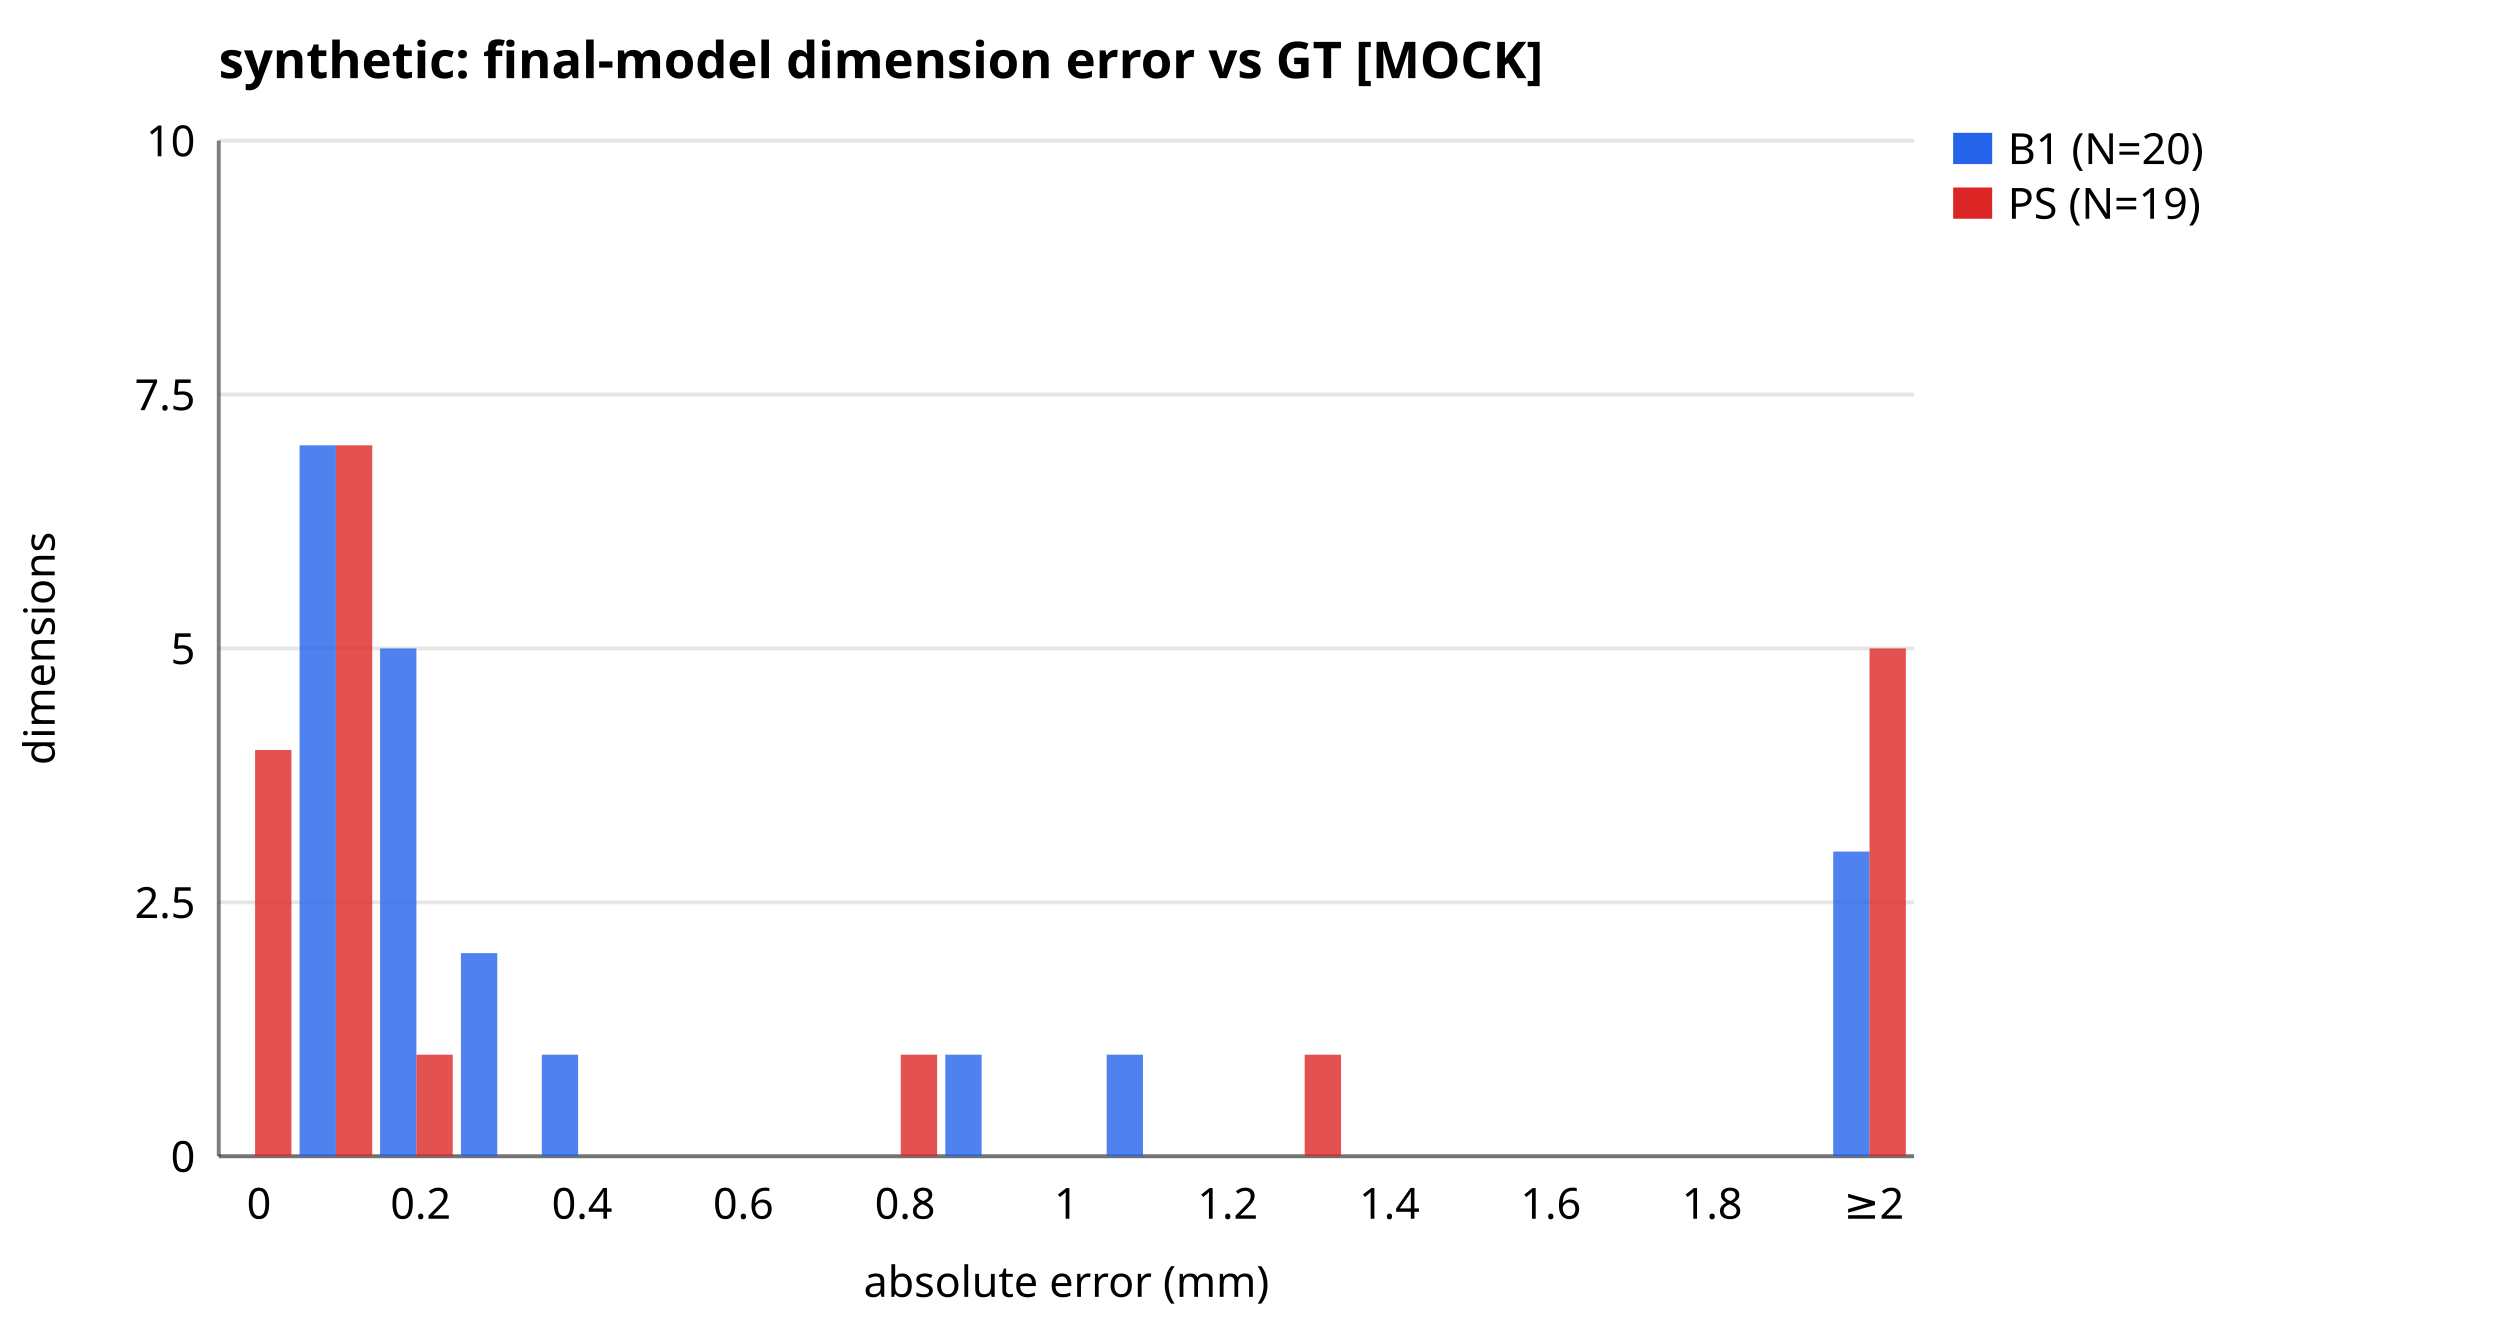
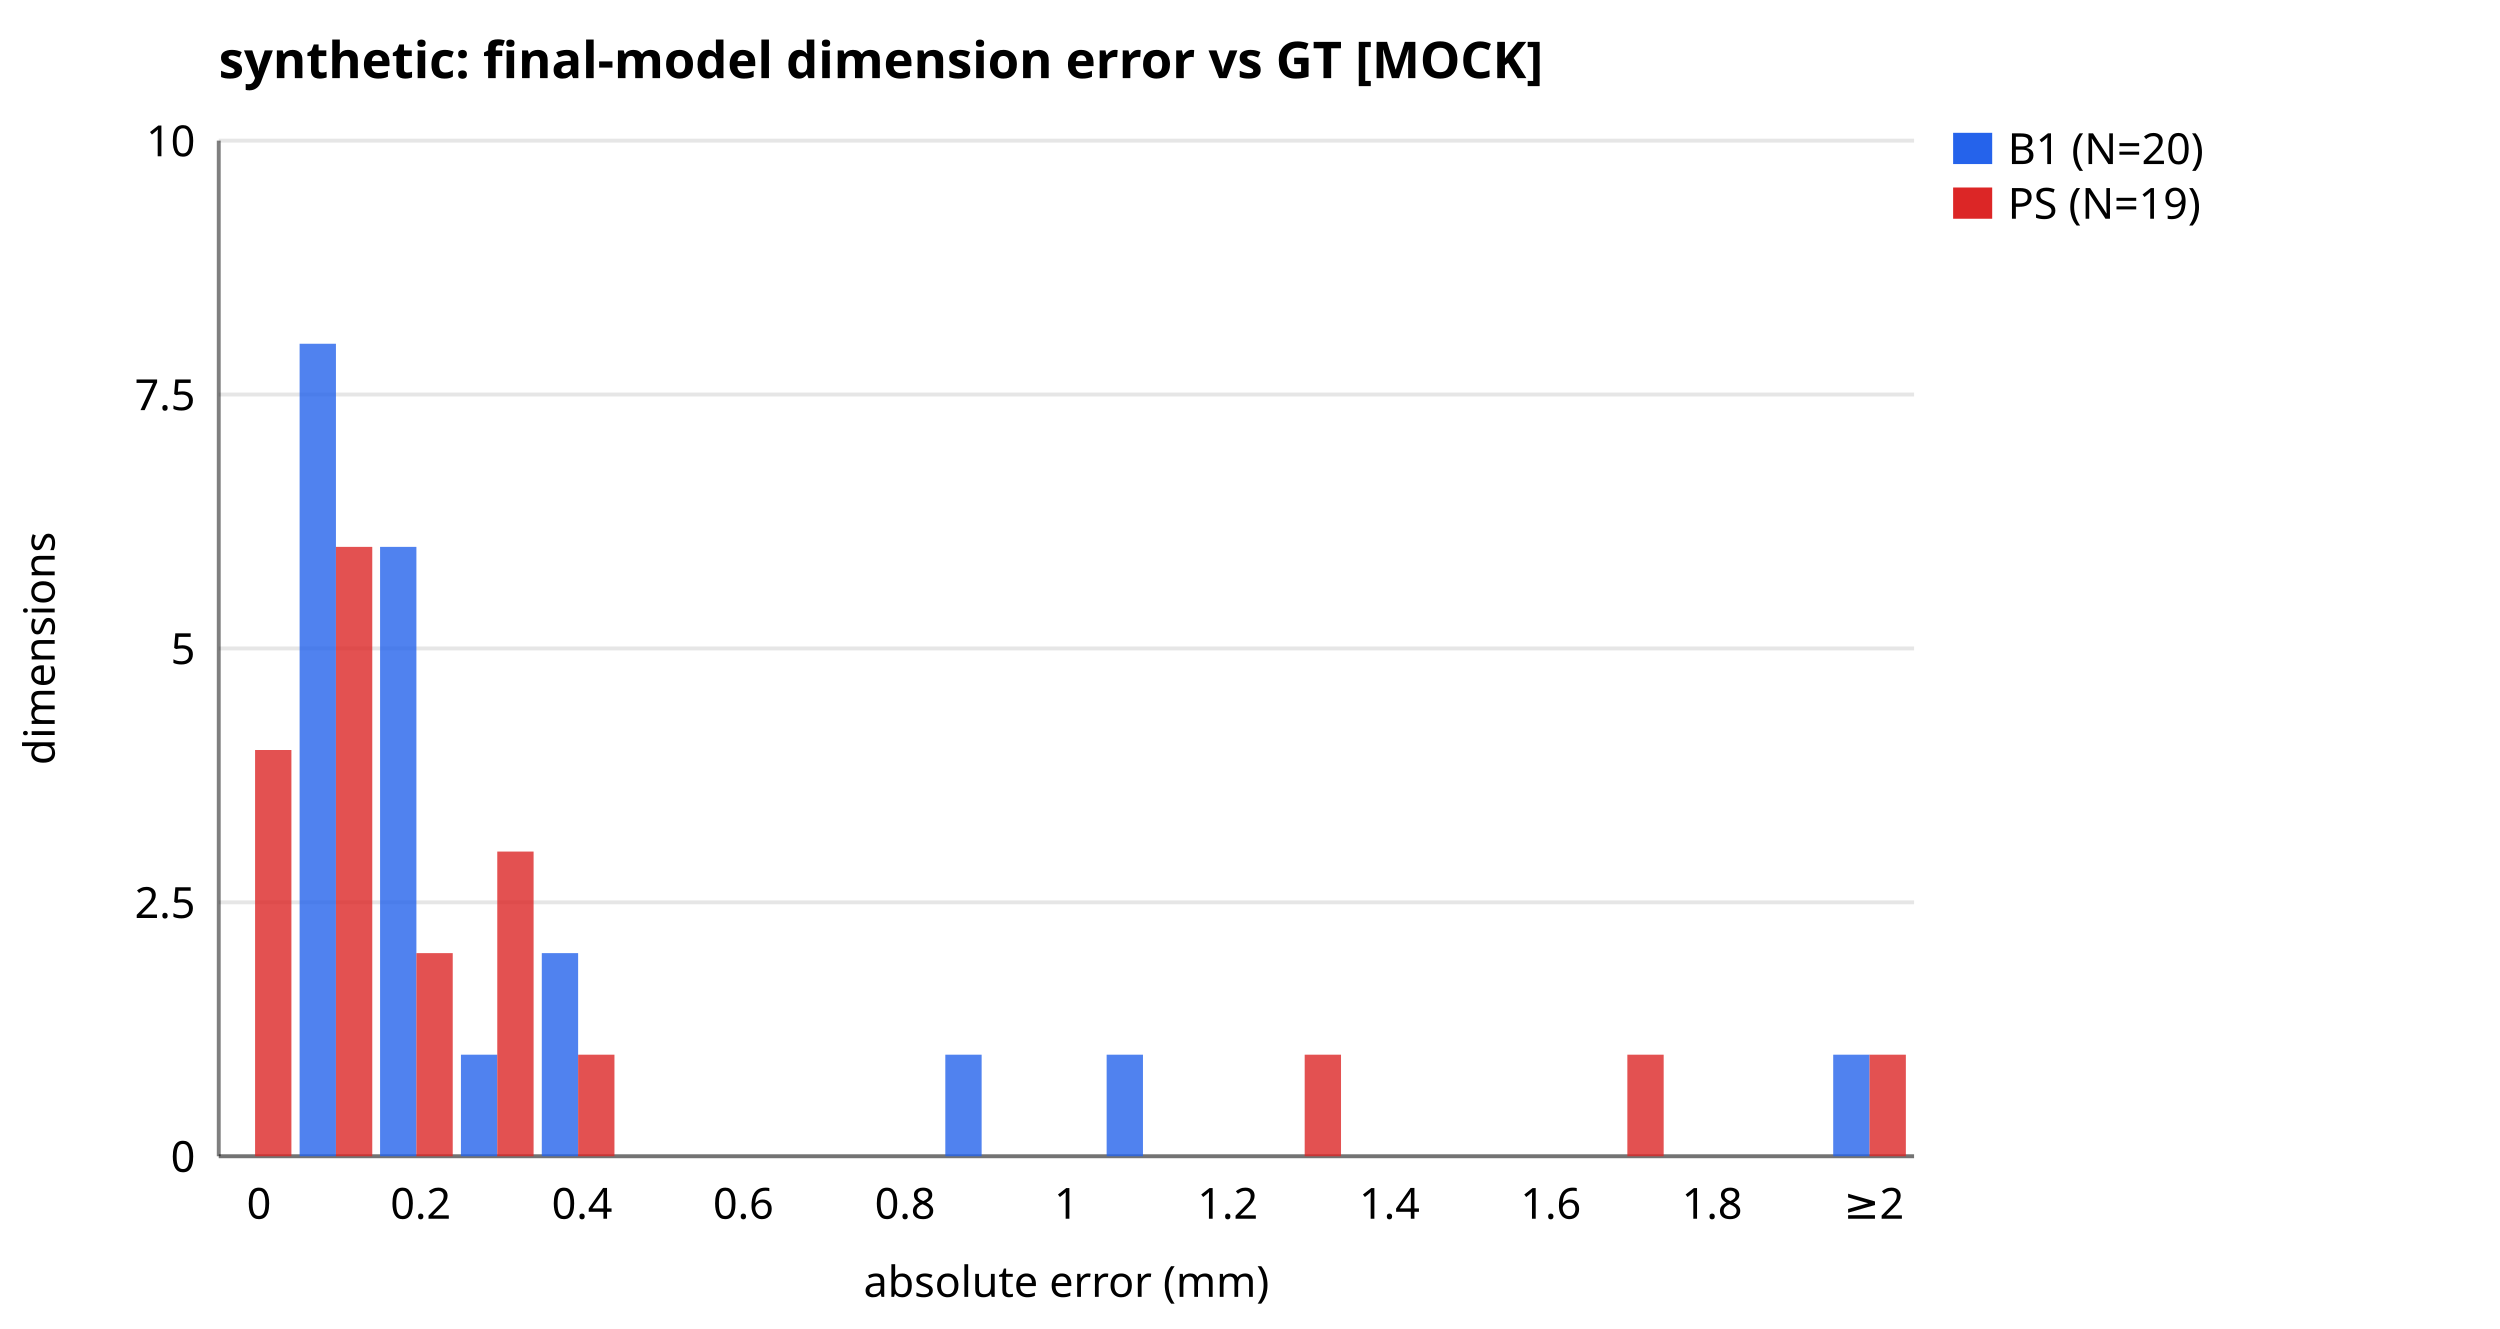
<svg xmlns="http://www.w3.org/2000/svg" viewBox="0 0 640 340" width="640" height="340" font-family="system-ui, sans-serif" font-size="11" fill="currentColor">
  <text x="56" y="20" font-size="13" font-weight="600">synthetic: final-model dimension error vs GT [MOCK]</text>
  <line x1="56" y1="296" x2="490" y2="296" stroke="currentColor" stroke-opacity="0.5" />
  <line x1="56" y1="36" x2="56" y2="296" stroke="currentColor" stroke-opacity="0.5" />
  <line x1="56" y1="296.0" x2="490" y2="296.0" stroke="currentColor" stroke-opacity="0.1" />
  <text x="50" y="300.0" text-anchor="end">0</text>
  <line x1="56" y1="231.0" x2="490" y2="231.0" stroke="currentColor" stroke-opacity="0.1" />
  <text x="50" y="235.0" text-anchor="end">2.5</text>
  <line x1="56" y1="166.0" x2="490" y2="166.0" stroke="currentColor" stroke-opacity="0.1" />
  <text x="50" y="170.0" text-anchor="end">5</text>
  <line x1="56" y1="101.0" x2="490" y2="101.0" stroke="currentColor" stroke-opacity="0.1" />
  <text x="50" y="105.0" text-anchor="end">7.5</text>
  <line x1="56" y1="36.0" x2="490" y2="36.0" stroke="currentColor" stroke-opacity="0.1" />
  <text x="50" y="40.0" text-anchor="end">10</text>
  <text x="66.3" y="312" text-anchor="middle">0</text>
  <text x="107.7" y="312" text-anchor="middle">0.2</text>
  <text x="149.0" y="312" text-anchor="middle">0.4</text>
  <text x="190.3" y="312" text-anchor="middle">0.6</text>
  <text x="231.7" y="312" text-anchor="middle">0.8</text>
  <text x="273.0" y="312" text-anchor="middle">1</text>
  <text x="314.3" y="312" text-anchor="middle">1.2</text>
  <text x="355.7" y="312" text-anchor="middle">1.4</text>
  <text x="397.0" y="312" text-anchor="middle">1.6</text>
  <text x="438.3" y="312" text-anchor="middle">1.8</text>
  <text x="479.7" y="312" text-anchor="middle">≥2</text>
  <text x="273.0" y="332" text-anchor="middle">absolute error (mm)</text>
  <text x="14" y="166.0" text-anchor="middle" transform="rotate(-90 14 166.0)">dimensions</text>
-   <rect x="76.7" y="114.0" width="9.3" height="182.0" fill="#2563eb" fill-opacity="0.8" />
-   <rect x="97.3" y="166.0" width="9.3" height="130.0" fill="#2563eb" fill-opacity="0.8" />
-   <rect x="118.0" y="244.0" width="9.3" height="52.0" fill="#2563eb" fill-opacity="0.8" />
-   <rect x="138.7" y="270.0" width="9.3" height="26.0" fill="#2563eb" fill-opacity="0.8" />
+   <rect x="76.7" y="88.0" width="9.3" height="208.0" fill="#2563eb" fill-opacity="0.8" />
+   <rect x="97.3" y="140.0" width="9.3" height="156.0" fill="#2563eb" fill-opacity="0.8" />
+   <rect x="118.0" y="270.0" width="9.3" height="26.0" fill="#2563eb" fill-opacity="0.8" />
+   <rect x="138.7" y="244.0" width="9.3" height="52.0" fill="#2563eb" fill-opacity="0.8" />
  <rect x="242.0" y="270.0" width="9.3" height="26.0" fill="#2563eb" fill-opacity="0.8" />
  <rect x="283.3" y="270.0" width="9.3" height="26.0" fill="#2563eb" fill-opacity="0.8" />
-   <rect x="469.3" y="218.0" width="9.3" height="78.0" fill="#2563eb" fill-opacity="0.8" />
+   <rect x="469.3" y="270.0" width="9.3" height="26.0" fill="#2563eb" fill-opacity="0.8" />
  <rect x="500" y="34" width="10" height="8" fill="#2563eb" />
  <text x="514" y="42">B1 (N=20)</text>
  <rect x="65.3" y="192.0" width="9.3" height="104.0" fill="#dc2626" fill-opacity="0.8" />
-   <rect x="86.0" y="114.0" width="9.3" height="182.0" fill="#dc2626" fill-opacity="0.8" />
-   <rect x="106.6" y="270.0" width="9.3" height="26.0" fill="#dc2626" fill-opacity="0.8" />
-   <rect x="230.6" y="270.0" width="9.3" height="26.0" fill="#dc2626" fill-opacity="0.8" />
+   <rect x="86.0" y="140.0" width="9.3" height="156.0" fill="#dc2626" fill-opacity="0.8" />
+   <rect x="106.6" y="244.0" width="9.3" height="52.0" fill="#dc2626" fill-opacity="0.8" />
+   <rect x="127.3" y="218.0" width="9.3" height="78.0" fill="#dc2626" fill-opacity="0.8" />
+   <rect x="148.0" y="270.0" width="9.3" height="26.0" fill="#dc2626" fill-opacity="0.8" />
  <rect x="334.0" y="270.0" width="9.3" height="26.0" fill="#dc2626" fill-opacity="0.8" />
-   <rect x="478.6" y="166.0" width="9.3" height="130.0" fill="#dc2626" fill-opacity="0.8" />
+   <rect x="416.6" y="270.0" width="9.3" height="26.0" fill="#dc2626" fill-opacity="0.8" />
+   <rect x="478.6" y="270.0" width="9.3" height="26.0" fill="#dc2626" fill-opacity="0.8" />
  <rect x="500" y="48" width="10" height="8" fill="#dc2626" />
  <text x="514" y="56">PS (N=19)</text>
</svg>
